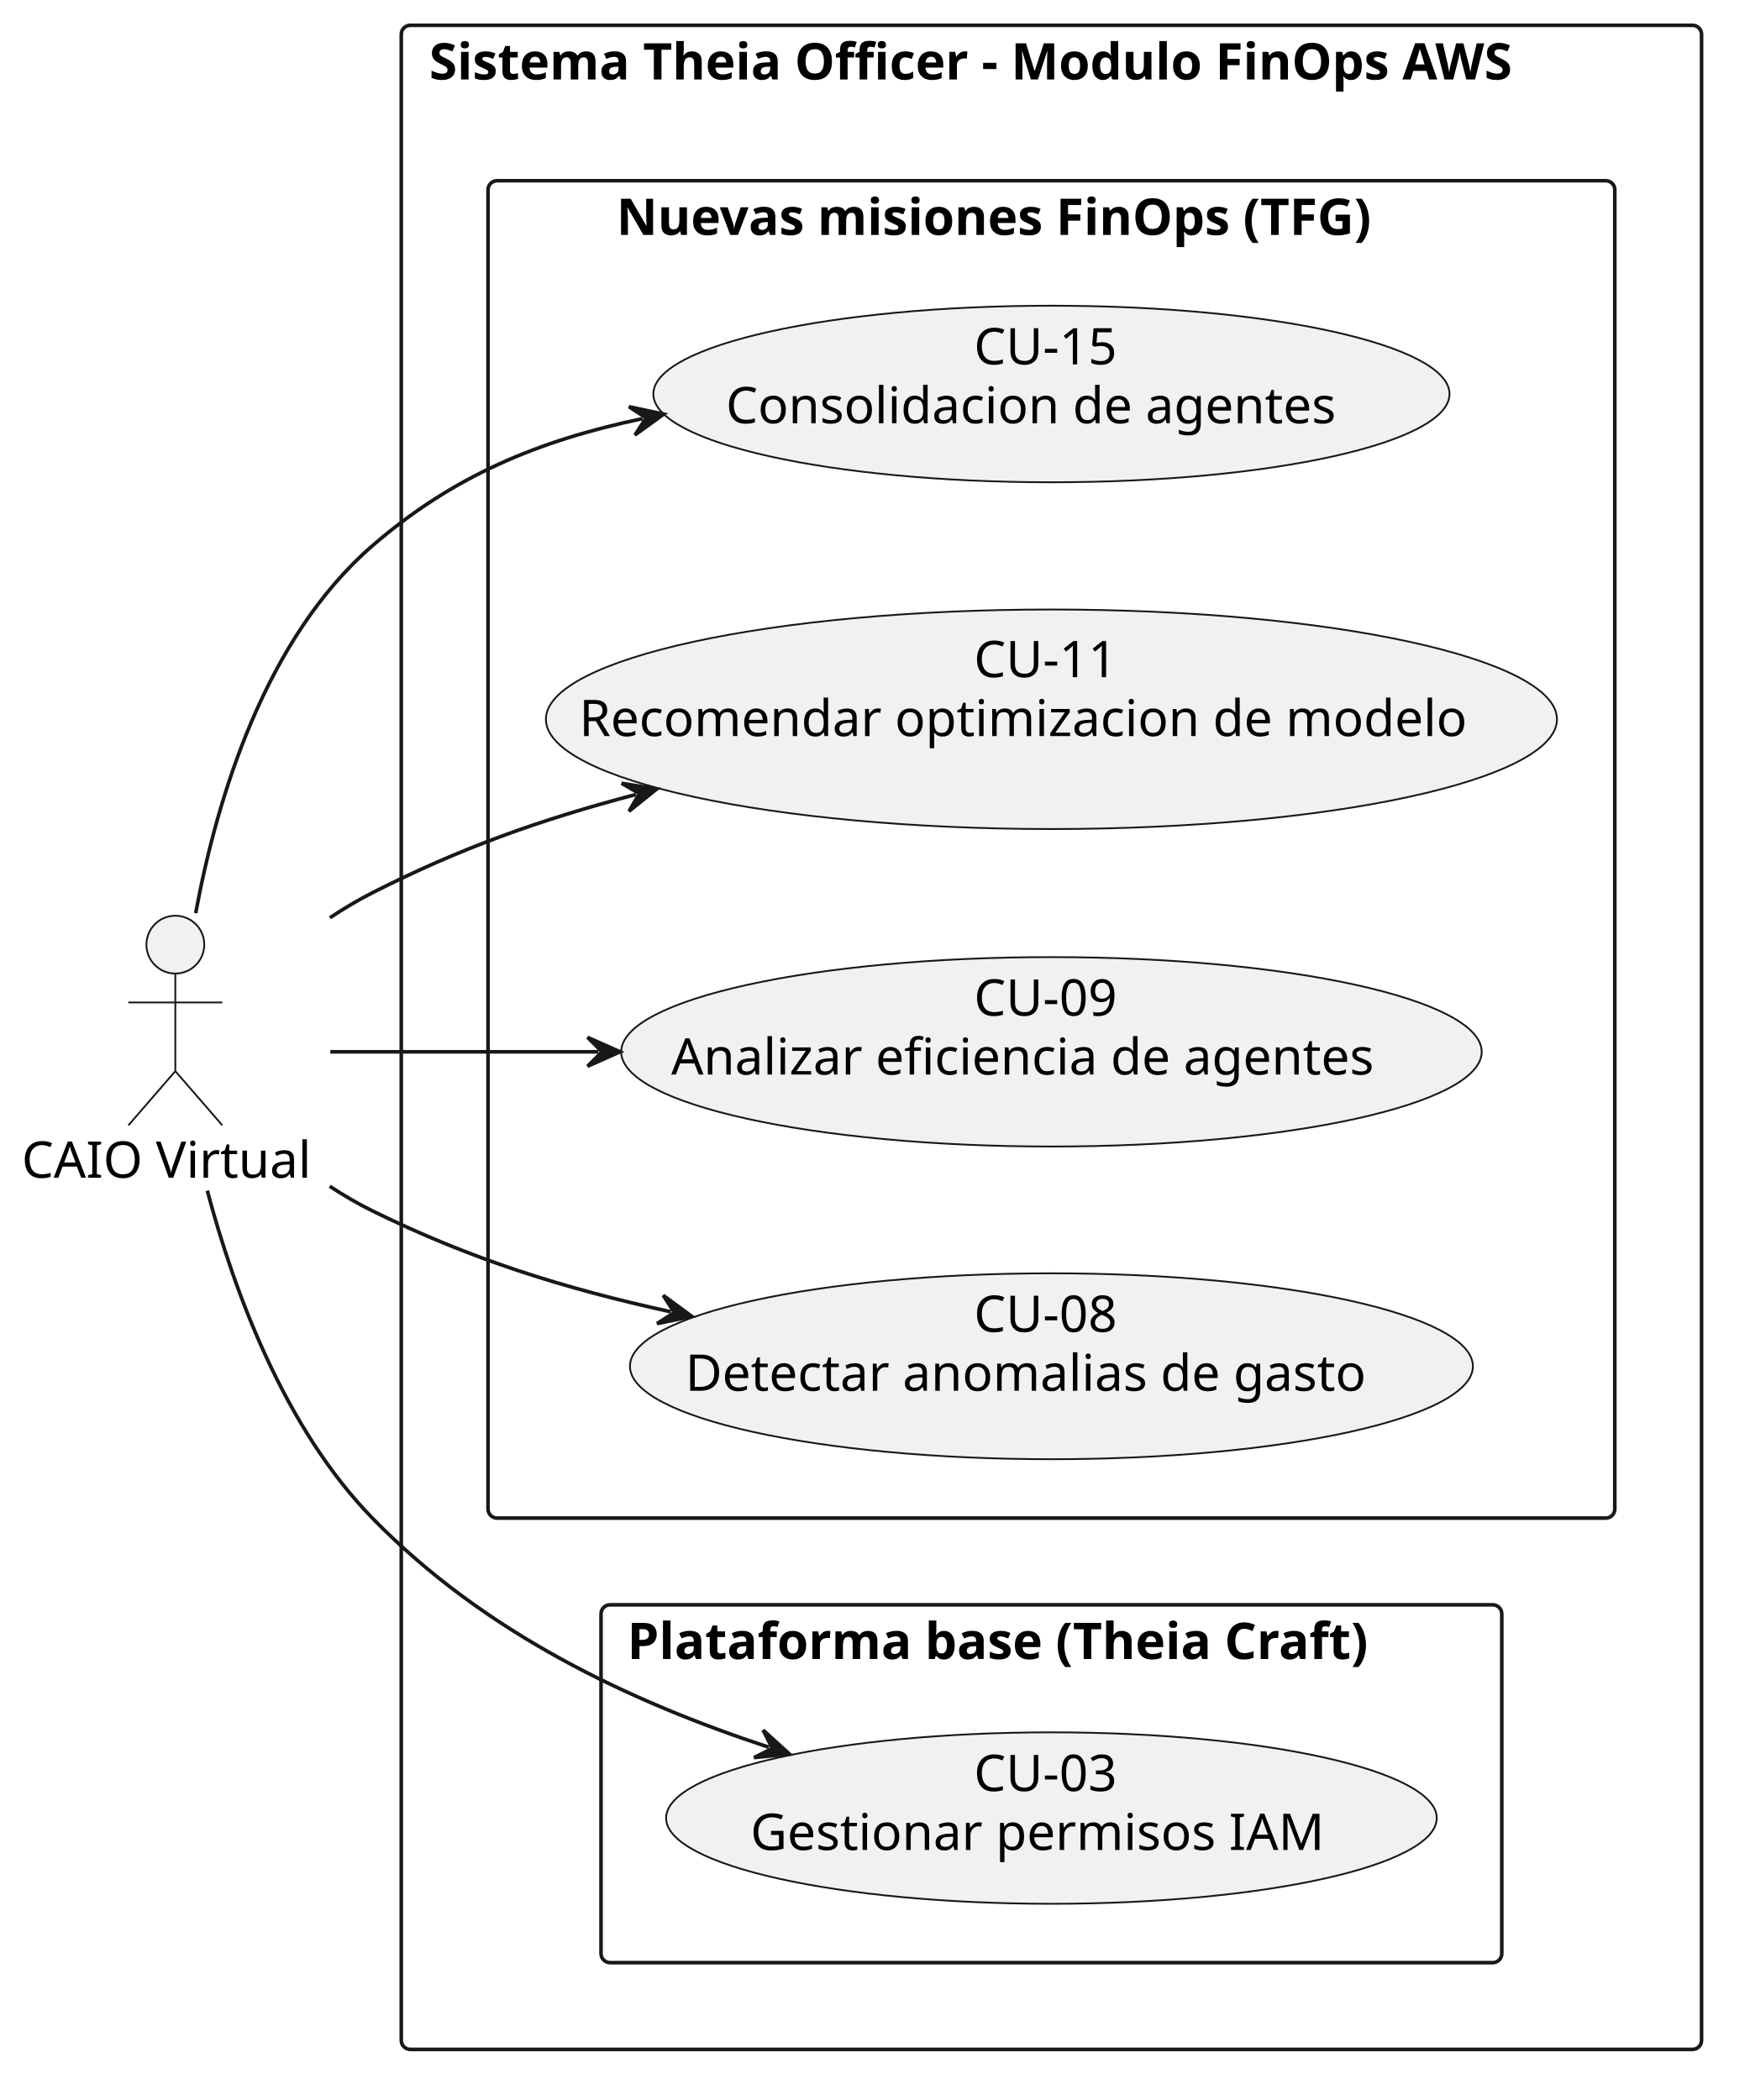
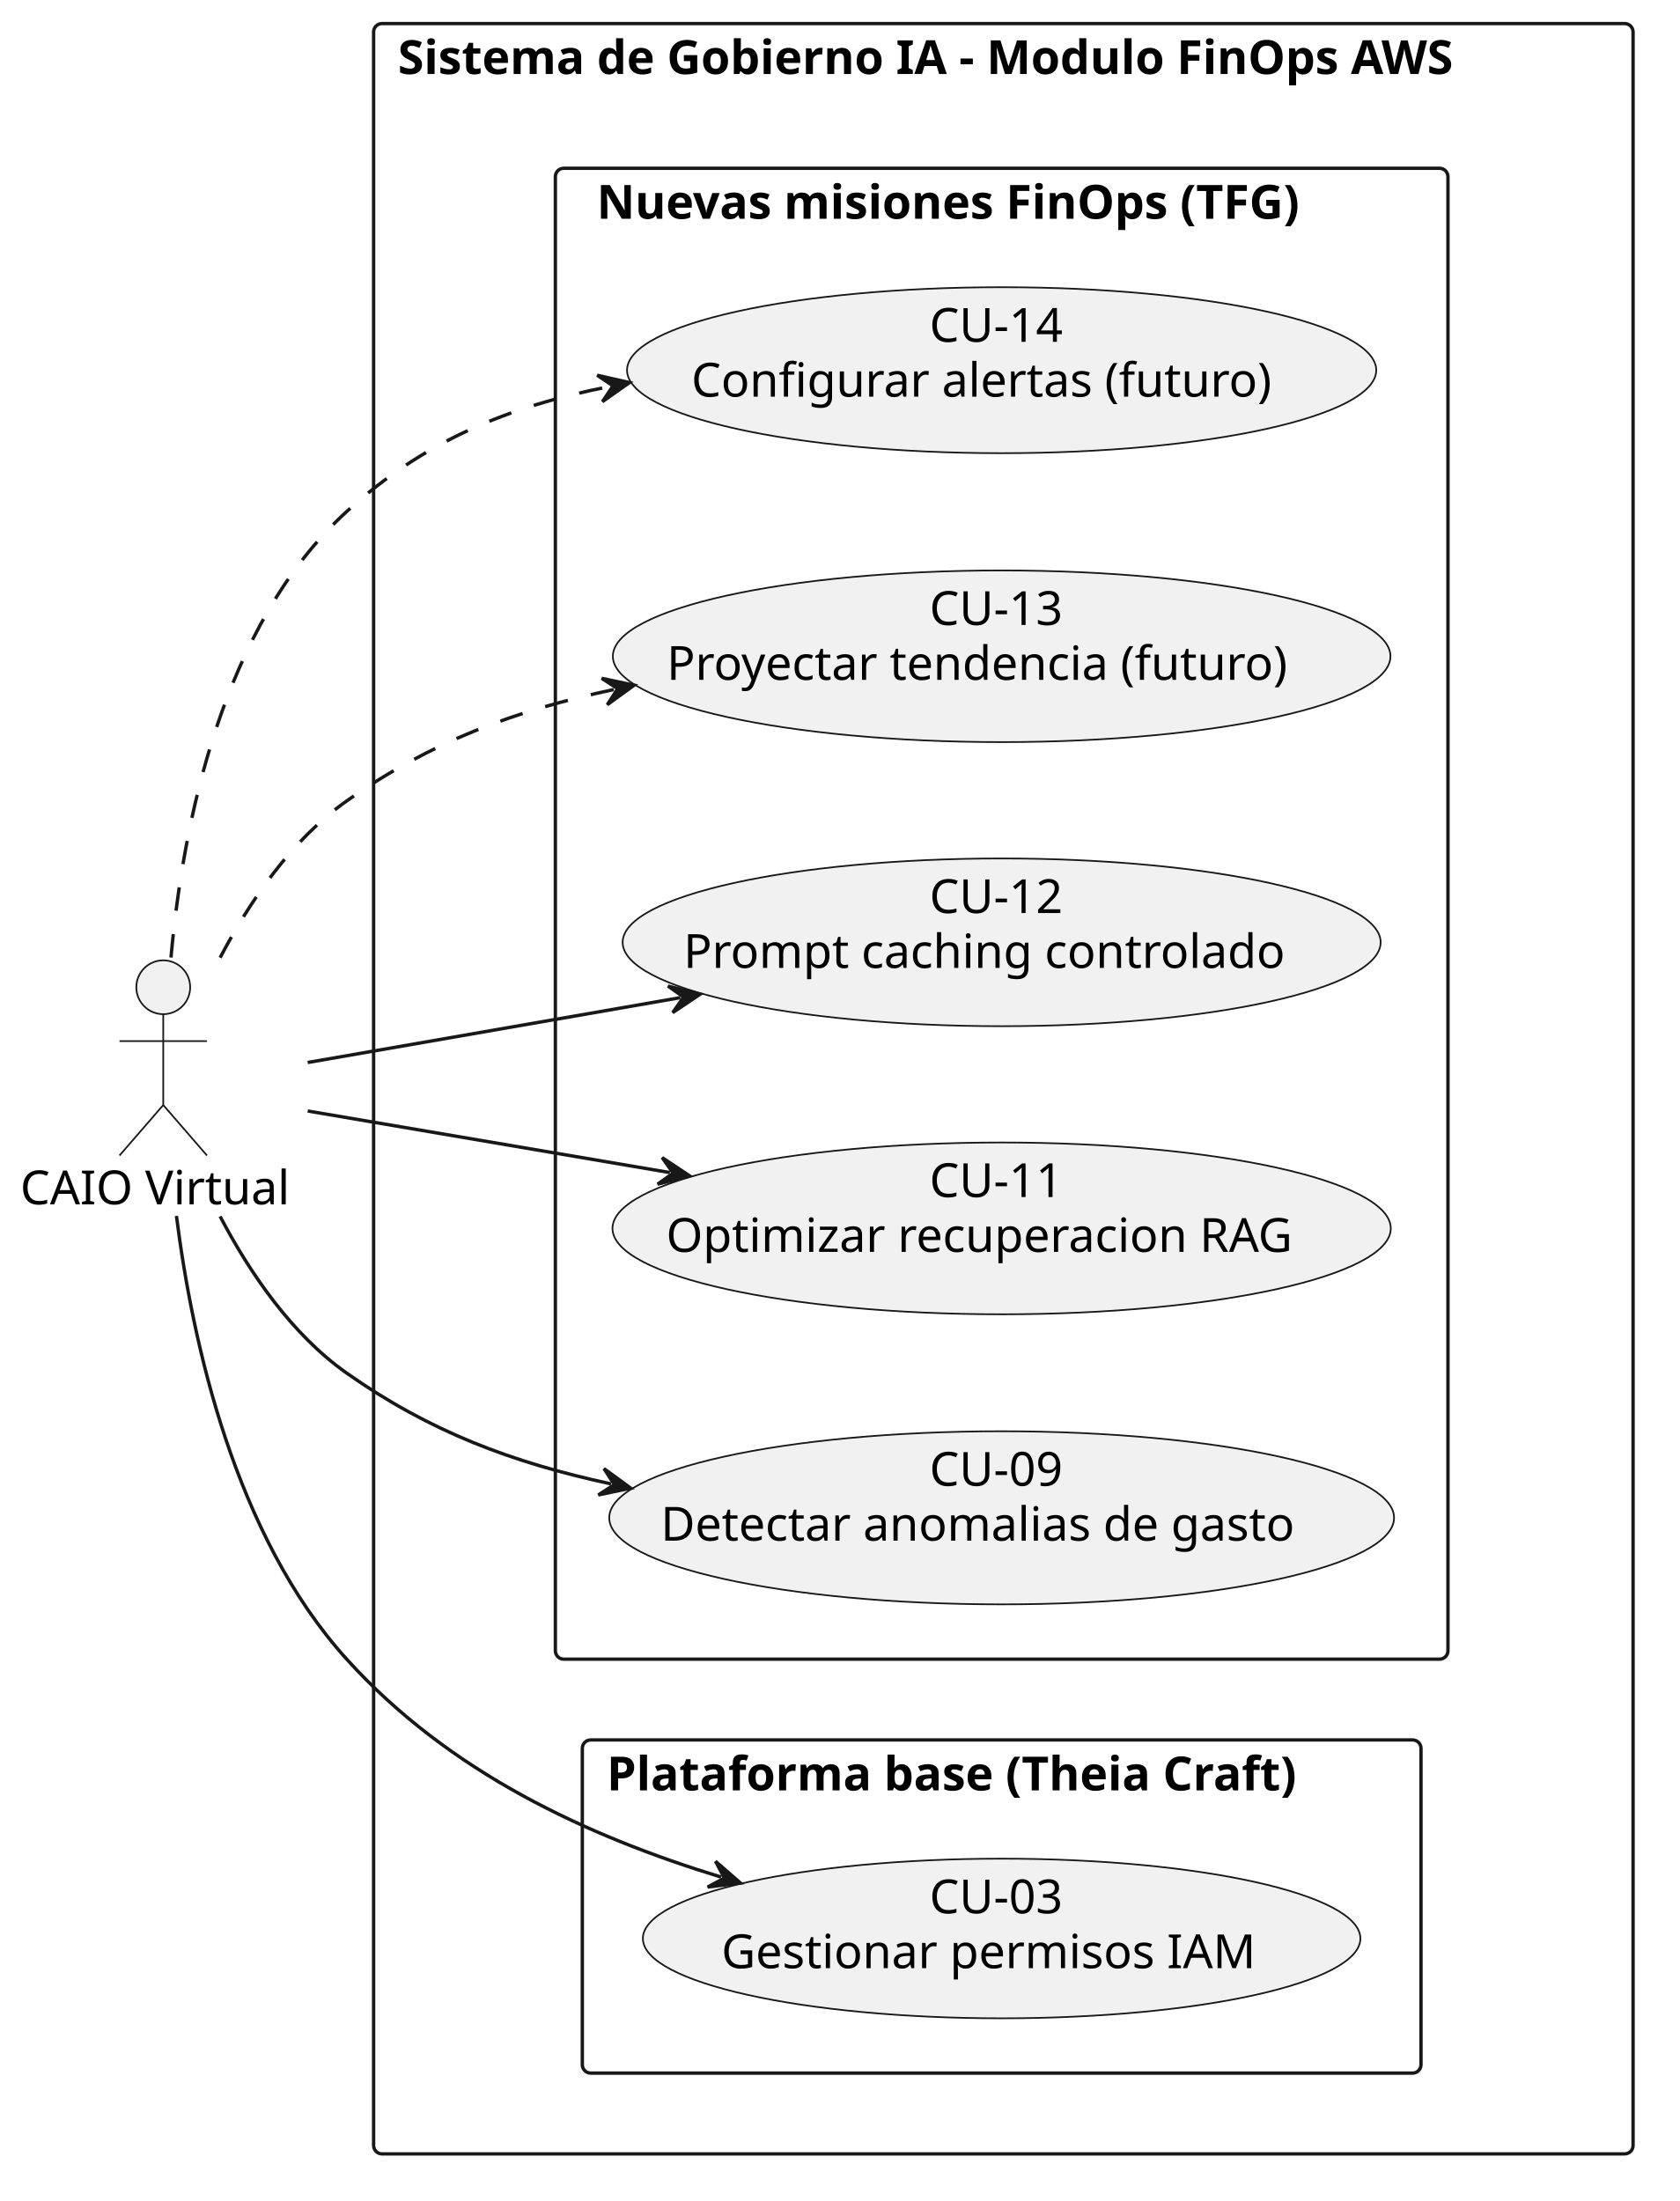
- <svg xmlns="http://www.w3.org/2000/svg" contentStyleType="text/css" data-diagram-type="DESCRIPTION" height="581px" preserveAspectRatio="none" style="width:484px;height:581px;background:#FFFFFF;" version="1.1" viewBox="0 0 484 581" width="484px" zoomAndPan="magnify">
+ <svg xmlns="http://www.w3.org/2000/svg" contentStyleType="text/css" data-diagram-type="DESCRIPTION" height="654px" preserveAspectRatio="none" style="width:499px;height:654px;background:#FFFFFF;" version="1.1" viewBox="0 0 499 654" width="499px" zoomAndPan="magnify">
  <defs />
  <g>
-     <g class="cluster" data-qualified-name="Sistema Theia Officer - Modulo FinOps AWS" data-source-line="6" id="ent0003">
-       <rect fill="none" height="560" rx="2.5" ry="2.5" style="stroke:#181818;stroke-width:1;" width="359.69" x="111" y="7" />
-       <text fill="#000000" font-family="sans-serif" font-size="14" font-weight="700" lengthAdjust="spacing" textLength="344.231" x="118.73" y="21.995">Sistema Theia Officer - Modulo FinOps AWS</text>
+     <g class="cluster" data-qualified-name="Sistema de Gobierno IA - Modulo FinOps AWS" data-source-line="6" id="ent0003">
+       <rect fill="none" height="633" rx="2.5" ry="2.5" style="stroke:#181818;stroke-width:1;" width="374.19" x="111" y="7" />
+       <text fill="#000000" font-family="sans-serif" font-size="14" font-weight="700" lengthAdjust="spacing" textLength="359.741" x="118.224" y="21.995">Sistema de Gobierno IA - Modulo FinOps AWS</text>
    </g>
-     <g class="cluster" data-qualified-name="Sistema Theia Officer - Modulo FinOps AWS.Plataforma base .Theia Craft." data-source-line="7" id="ent0004">
-       <rect fill="none" height="99" rx="2.5" ry="2.5" style="stroke:#181818;stroke-width:1;" width="249.17" x="166.26" y="444" />
-       <text fill="#000000" font-family="sans-serif" font-size="14" font-weight="700" lengthAdjust="spacing" textLength="234.678" x="173.506" y="458.995">Plataforma base (Theia Craft)</text>
+     <g class="cluster" data-qualified-name="Sistema de Gobierno IA - Modulo FinOps AWS.Plataforma base .Theia Craft." data-source-line="7" id="ent0004">
+       <rect fill="none" height="99" rx="2.5" ry="2.5" style="stroke:#181818;stroke-width:1;" width="249.17" x="173.01" y="517" />
+       <text fill="#000000" font-family="sans-serif" font-size="14" font-weight="700" lengthAdjust="spacing" textLength="234.678" x="180.256" y="531.995">Plataforma base (Theia Craft)</text>
    </g>
-     <g class="cluster" data-qualified-name="Sistema Theia Officer - Modulo FinOps AWS.Nuevas misiones FinOps .TFG." data-source-line="10" id="ent0006">
-       <rect fill="none" height="370" rx="2.5" ry="2.5" style="stroke:#181818;stroke-width:1;" width="311.69" x="135" y="50" />
-       <text fill="#000000" font-family="sans-serif" font-size="14" font-weight="700" lengthAdjust="spacing" textLength="240.625" x="170.532" y="64.995">Nuevas misiones FinOps (TFG)</text>
+     <g class="cluster" data-qualified-name="Sistema de Gobierno IA - Modulo FinOps AWS.Nuevas misiones FinOps .TFG." data-source-line="10" id="ent0006">
+       <rect fill="none" height="443" rx="2.5" ry="2.5" style="stroke:#181818;stroke-width:1;" width="265.19" x="165" y="50" />
+       <text fill="#000000" font-family="sans-serif" font-size="14" font-weight="700" lengthAdjust="spacing" textLength="240.625" x="177.282" y="64.995">Nuevas misiones FinOps (TFG)</text>
    </g>
-     <g class="entity" data-qualified-name="Sistema Theia Officer - Modulo FinOps AWS.Plataforma base .Theia Craft..CU03" data-source-line="8" id="ent0005">
-       <ellipse cx="290.849" cy="502.998" fill="#F1F1F1" rx="106.589" ry="23.718" style="stroke:#181818;stroke-width:0.5;" />
-       <text fill="#000000" font-family="sans-serif" font-size="14" lengthAdjust="spacing" textLength="42.889" x="269.404" y="495.526">CU-03</text>
-       <text fill="#000000" font-family="sans-serif" font-size="14" lengthAdjust="spacing" textLength="166.53" x="207.583" y="511.822">Gestionar permisos IAM</text>
+     <g class="entity" data-qualified-name="Sistema de Gobierno IA - Modulo FinOps AWS.Plataforma base .Theia Craft..CU03" data-source-line="8" id="ent0005">
+       <ellipse cx="297.589" cy="575.998" fill="#F1F1F1" rx="106.589" ry="23.718" style="stroke:#181818;stroke-width:0.5;" />
+       <text fill="#000000" font-family="sans-serif" font-size="14" lengthAdjust="spacing" textLength="42.889" x="276.144" y="568.526">CU-03</text>
+       <text fill="#000000" font-family="sans-serif" font-size="14" lengthAdjust="spacing" textLength="166.53" x="214.323" y="584.822">Gestionar permisos IAM</text>
    </g>
-     <g class="entity" data-qualified-name="Sistema Theia Officer - Modulo FinOps AWS.Nuevas misiones FinOps .TFG..CU08" data-source-line="11" id="ent0007">
-       <ellipse cx="290.85" cy="377.998" fill="#F1F1F1" rx="116.59" ry="25.718" style="stroke:#181818;stroke-width:0.5;" />
-       <text fill="#000000" font-family="sans-serif" font-size="14" lengthAdjust="spacing" textLength="42.889" x="269.406" y="368.485">CU-08</text>
-       <text fill="#000000" font-family="sans-serif" font-size="14" lengthAdjust="spacing" textLength="202.569" x="189.565" y="384.782">Detectar anomalias de gasto</text>
+     <g class="entity" data-qualified-name="Sistema de Gobierno IA - Modulo FinOps AWS.Nuevas misiones FinOps .TFG..CU09" data-source-line="11" id="ent0007">
+       <ellipse cx="297.59" cy="450.998" fill="#F1F1F1" rx="116.59" ry="25.718" style="stroke:#181818;stroke-width:0.5;" />
+       <text fill="#000000" font-family="sans-serif" font-size="14" lengthAdjust="spacing" textLength="42.889" x="276.146" y="441.485">CU-09</text>
+       <text fill="#000000" font-family="sans-serif" font-size="14" lengthAdjust="spacing" textLength="202.569" x="196.305" y="457.782">Detectar anomalias de gasto</text>
    </g>
-     <g class="entity" data-qualified-name="Sistema Theia Officer - Modulo FinOps AWS.Nuevas misiones FinOps .TFG..CU09" data-source-line="12" id="ent0008">
-       <ellipse cx="290.855" cy="291.003" fill="#F1F1F1" rx="119.015" ry="26.203" style="stroke:#181818;stroke-width:0.5;" />
-       <text fill="#000000" font-family="sans-serif" font-size="14" lengthAdjust="spacing" textLength="42.889" x="269.411" y="280.997">CU-09</text>
-       <text fill="#000000" font-family="sans-serif" font-size="14" lengthAdjust="spacing" textLength="210.362" x="185.674" y="297.294">Analizar eficiencia de agentes</text>
+     <g class="entity" data-qualified-name="Sistema de Gobierno IA - Modulo FinOps AWS.Nuevas misiones FinOps .TFG..CU11" data-source-line="12" id="ent0008">
+       <ellipse cx="297.586" cy="365.003" fill="#F1F1F1" rx="115.616" ry="25.523" style="stroke:#181818;stroke-width:0.5;" />
+       <text fill="#000000" font-family="sans-serif" font-size="14" lengthAdjust="spacing" textLength="42.889" x="276.141" y="355.689">CU-11</text>
+       <text fill="#000000" font-family="sans-serif" font-size="14" lengthAdjust="spacing" textLength="199.35" x="197.911" y="371.986">Optimizar recuperacion RAG</text>
    </g>
-     <g class="entity" data-qualified-name="Sistema Theia Officer - Modulo FinOps AWS.Nuevas misiones FinOps .TFG..CU11" data-source-line="13" id="ent0009">
-       <ellipse cx="290.851" cy="198.998" fill="#F1F1F1" rx="139.841" ry="30.368" style="stroke:#181818;stroke-width:0.5;" />
-       <text fill="#000000" font-family="sans-serif" font-size="14" lengthAdjust="spacing" textLength="42.889" x="269.406" y="187.35">CU-11</text>
-       <text fill="#000000" font-family="sans-serif" font-size="14" lengthAdjust="spacing" textLength="261.269" x="160.216" y="203.647">Recomendar optimizacion de modelo</text>
+     <g class="entity" data-qualified-name="Sistema de Gobierno IA - Modulo FinOps AWS.Nuevas misiones FinOps .TFG..CU12" data-source-line="13" id="ent0009">
+       <ellipse cx="297.592" cy="280" fill="#F1F1F1" rx="112.602" ry="24.921" style="stroke:#181818;stroke-width:0.5;" />
+       <text fill="#000000" font-family="sans-serif" font-size="14" lengthAdjust="spacing" textLength="42.889" x="276.148" y="271.3">CU-12</text>
+       <text fill="#000000" font-family="sans-serif" font-size="14" lengthAdjust="spacing" textLength="189.041" x="203.072" y="287.597">Prompt caching controlado</text>
    </g>
-     <g class="entity" data-qualified-name="Sistema Theia Officer - Modulo FinOps AWS.Nuevas misiones FinOps .TFG..CU15" data-source-line="14" id="ent0010">
-       <ellipse cx="290.849" cy="109.004" fill="#F1F1F1" rx="110.119" ry="24.424" style="stroke:#181818;stroke-width:0.5;" />
-       <text fill="#000000" font-family="sans-serif" font-size="14" lengthAdjust="spacing" textLength="42.889" x="269.405" y="100.811">CU-15</text>
-       <text fill="#000000" font-family="sans-serif" font-size="14" lengthAdjust="spacing" textLength="180.093" x="200.803" y="117.107">Consolidacion de agentes</text>
+     <g class="entity" data-qualified-name="Sistema de Gobierno IA - Modulo FinOps AWS.Nuevas misiones FinOps .TFG..CU13" data-source-line="14" id="ent0010">
+       <ellipse cx="297.593" cy="195.003" fill="#F1F1F1" rx="115.513" ry="25.503" style="stroke:#181818;stroke-width:0.5;" />
+       <text fill="#000000" font-family="sans-serif" font-size="14" lengthAdjust="spacing" textLength="42.889" x="276.149" y="185.709">CU-13</text>
+       <text fill="#000000" font-family="sans-serif" font-size="14" lengthAdjust="spacing" textLength="199.008" x="198.089" y="202.006">Proyectar tendencia (futuro)</text>
+     </g>
+     <g class="entity" data-qualified-name="Sistema de Gobierno IA - Modulo FinOps AWS.Nuevas misiones FinOps .TFG..CU14" data-source-line="15" id="ent0011">
+       <ellipse cx="297.587" cy="109.999" fill="#F1F1F1" rx="111.297" ry="24.659" style="stroke:#181818;stroke-width:0.5;" />
+       <text fill="#000000" font-family="sans-serif" font-size="14" lengthAdjust="spacing" textLength="42.889" x="276.143" y="101.566">CU-14</text>
+       <text fill="#000000" font-family="sans-serif" font-size="14" lengthAdjust="spacing" textLength="184.393" x="205.391" y="117.863">Configurar alertas (futuro)</text>
    </g>
    <g class="entity" data-qualified-name="CAIO" data-source-line="4" id="ent0002">
-       <ellipse cx="48.502" cy="261.35" fill="#F1F1F1" rx="8" ry="8" style="stroke:#181818;stroke-width:0.5;" />
-       <path d="M48.502,269.35 L48.502,296.35 M35.502,277.35 L61.502,277.35 M48.502,296.35 L35.502,311.35 M48.502,296.35 L61.502,311.35" fill="none" style="stroke:#181818;stroke-width:0.5;" />
-       <text fill="#000000" font-family="sans-serif" font-size="14" lengthAdjust="spacing" textLength="85.005" x="6" y="325.845">CAIO Virtual</text>
+       <ellipse cx="48.502" cy="293.35" fill="#F1F1F1" rx="8" ry="8" style="stroke:#181818;stroke-width:0.5;" />
+       <path d="M48.502,301.35 L48.502,328.35 M35.502,309.35 L61.502,309.35 M48.502,328.35 L35.502,343.35 M48.502,328.35 L61.502,343.35" fill="none" style="stroke:#181818;stroke-width:0.5;" />
+       <text fill="#000000" font-family="sans-serif" font-size="14" lengthAdjust="spacing" textLength="85.005" x="6" y="357.845">CAIO Virtual</text>
    </g>
-     <g class="link" data-entity-1="ent0002" data-entity-2="ent0005" data-link-type="dependency" data-source-line="18" id="lnk11">
-       <path d="M57.34,329.41 C64.84,357.58 78.71,395.09 103,420 C134.23,452.01 174.282,470.74 212.692,483.41" fill="none" id="CAIO-to-CU03" style="stroke:#181818;stroke-width:1;" />
-       <polygon fill="#181818" points="218.39,485.29,211.096,478.672,213.642,483.724,208.59,486.269,218.39,485.29" style="stroke:#181818;stroke-width:1;" />
+     <g class="link" data-entity-1="ent0002" data-entity-2="ent0005" data-link-type="dependency" data-source-line="19" id="lnk12">
+       <path d="M52.42,361.3 C57.2,399.06 69.79,456.29 103,493 C133.55,526.76 174.433,545.563 214.273,557.763" fill="none" id="CAIO-to-CU03" style="stroke:#181818;stroke-width:1;" />
+       <polygon fill="#181818" points="220.01,559.52,212.576,553.06,215.229,558.056,210.233,560.71,220.01,559.52" style="stroke:#181818;stroke-width:1;" />
    </g>
-     <g class="link" data-entity-1="ent0002" data-entity-2="ent0007" data-link-type="dependency" data-source-line="19" id="lnk12">
-       <path d="M91.21,328.2 C95.06,330.72 99.01,333.04 103,335 C130.33,348.45 156.129,356.487 185.539,362.927" fill="none" id="CAIO-to-CU08" style="stroke:#181818;stroke-width:1;" />
-       <polygon fill="#181818" points="191.4,364.21,183.464,358.377,186.516,363.14,181.753,366.192,191.4,364.21" style="stroke:#181818;stroke-width:1;" />
+     <g class="link" data-entity-1="ent0002" data-entity-2="ent0007" data-link-type="dependency" data-source-line="20" id="lnk13">
+       <path d="M65.4,361.44 C74.15,378.12 86.61,396.45 103,408 C127.63,425.35 152.175,434.596 181.535,440.925" fill="none" id="CAIO-to-CU09" style="stroke:#181818;stroke-width:1;" />
+       <polygon fill="#181818" points="187.4,442.19,179.445,436.383,182.512,441.136,177.759,444.203,187.4,442.19" style="stroke:#181818;stroke-width:1;" />
    </g>
-     <g class="link" data-entity-1="ent0002" data-entity-2="ent0008" data-link-type="dependency" data-source-line="20" id="lnk13">
-       <path d="M91.37,291 C113.83,291 136.75,291 165.53,291" fill="none" id="CAIO-to-CU09" style="stroke:#181818;stroke-width:1;" />
-       <polygon fill="#181818" points="171.53,291,162.53,287,166.53,291,162.53,295,171.53,291" style="stroke:#181818;stroke-width:1;" />
+     <g class="link" data-entity-1="ent0002" data-entity-2="ent0008" data-link-type="dependency" data-source-line="21" id="lnk14">
+       <path d="M91.42,330.12 C122.47,335.4 160.055,341.795 199.015,348.415" fill="none" id="CAIO-to-CU11" style="stroke:#181818;stroke-width:1;" />
+       <polygon fill="#181818" points="204.93,349.42,196.727,343.969,200.001,348.582,195.387,351.856,204.93,349.42" style="stroke:#181818;stroke-width:1;" />
    </g>
-     <g class="link" data-entity-1="ent0002" data-entity-2="ent0009" data-link-type="dependency" data-source-line="21" id="lnk14">
-       <path d="M91.26,253.91 C95.1,251.37 99.04,249.01 103,247 C127.34,234.64 149.319,226.821 175.879,219.811" fill="none" id="CAIO-to-CU11" style="stroke:#181818;stroke-width:1;" />
-       <polygon fill="#181818" points="181.68,218.28,171.957,216.709,176.845,219.556,173.999,224.444,181.68,218.28" style="stroke:#181818;stroke-width:1;" />
+     <g class="link" data-entity-1="ent0002" data-entity-2="ent0009" data-link-type="dependency" data-source-line="22" id="lnk15">
+       <path d="M91.42,315.71 C123.29,310.16 162.379,303.359 202.119,296.439" fill="none" id="CAIO-to-CU12" style="stroke:#181818;stroke-width:1;" />
+       <polygon fill="#181818" points="208.03,295.41,198.477,293.013,203.104,296.268,199.85,300.895,208.03,295.41" style="stroke:#181818;stroke-width:1;" />
    </g>
-     <g class="link" data-entity-1="ent0002" data-entity-2="ent0010" data-link-type="dependency" data-source-line="22" id="lnk15">
-       <path d="M54.13,252.64 C60.02,220.8 73.3,176.71 103,151 C125.38,131.64 148.909,121.898 177.739,115.818" fill="none" id="CAIO-to-CU15" style="stroke:#181818;stroke-width:1;" />
-       <polygon fill="#181818" points="183.61,114.58,173.978,112.523,178.718,115.612,175.629,120.351,183.61,114.58" style="stroke:#181818;stroke-width:1;" />
+     <g class="link" data-entity-1="ent0002" data-entity-2="ent0010" data-link-type="dependency" data-source-line="23" id="lnk16">
+       <path d="M65.4,284.56 C74.15,267.88 86.61,249.55 103,238 C127.91,220.45 152.871,211.146 182.541,204.846" fill="none" id="CAIO-to-CU13" style="stroke:#181818;stroke-width:1;stroke-dasharray:7,7;" />
+       <polygon fill="#181818" points="188.41,203.6,178.775,201.557,183.519,204.638,180.437,209.382,188.41,203.6" style="stroke:#181818;stroke-width:1;" />
+     </g>
+     <g class="link" data-entity-1="ent0002" data-entity-2="ent0011" data-link-type="dependency" data-source-line="24" id="lnk17">
+       <path d="M50.8,284.52 C54.27,245.45 65.81,186 103,152 C125.91,131.06 150.844,120.822 181.143,114.842" fill="none" id="CAIO-to-CU14" style="stroke:#181818;stroke-width:1;stroke-dasharray:7,7;" />
+       <polygon fill="#181818" points="187.03,113.68,177.426,111.498,182.125,114.648,178.975,119.347,187.03,113.68" style="stroke:#181818;stroke-width:1;" />
    </g>
  </g>
</svg>
